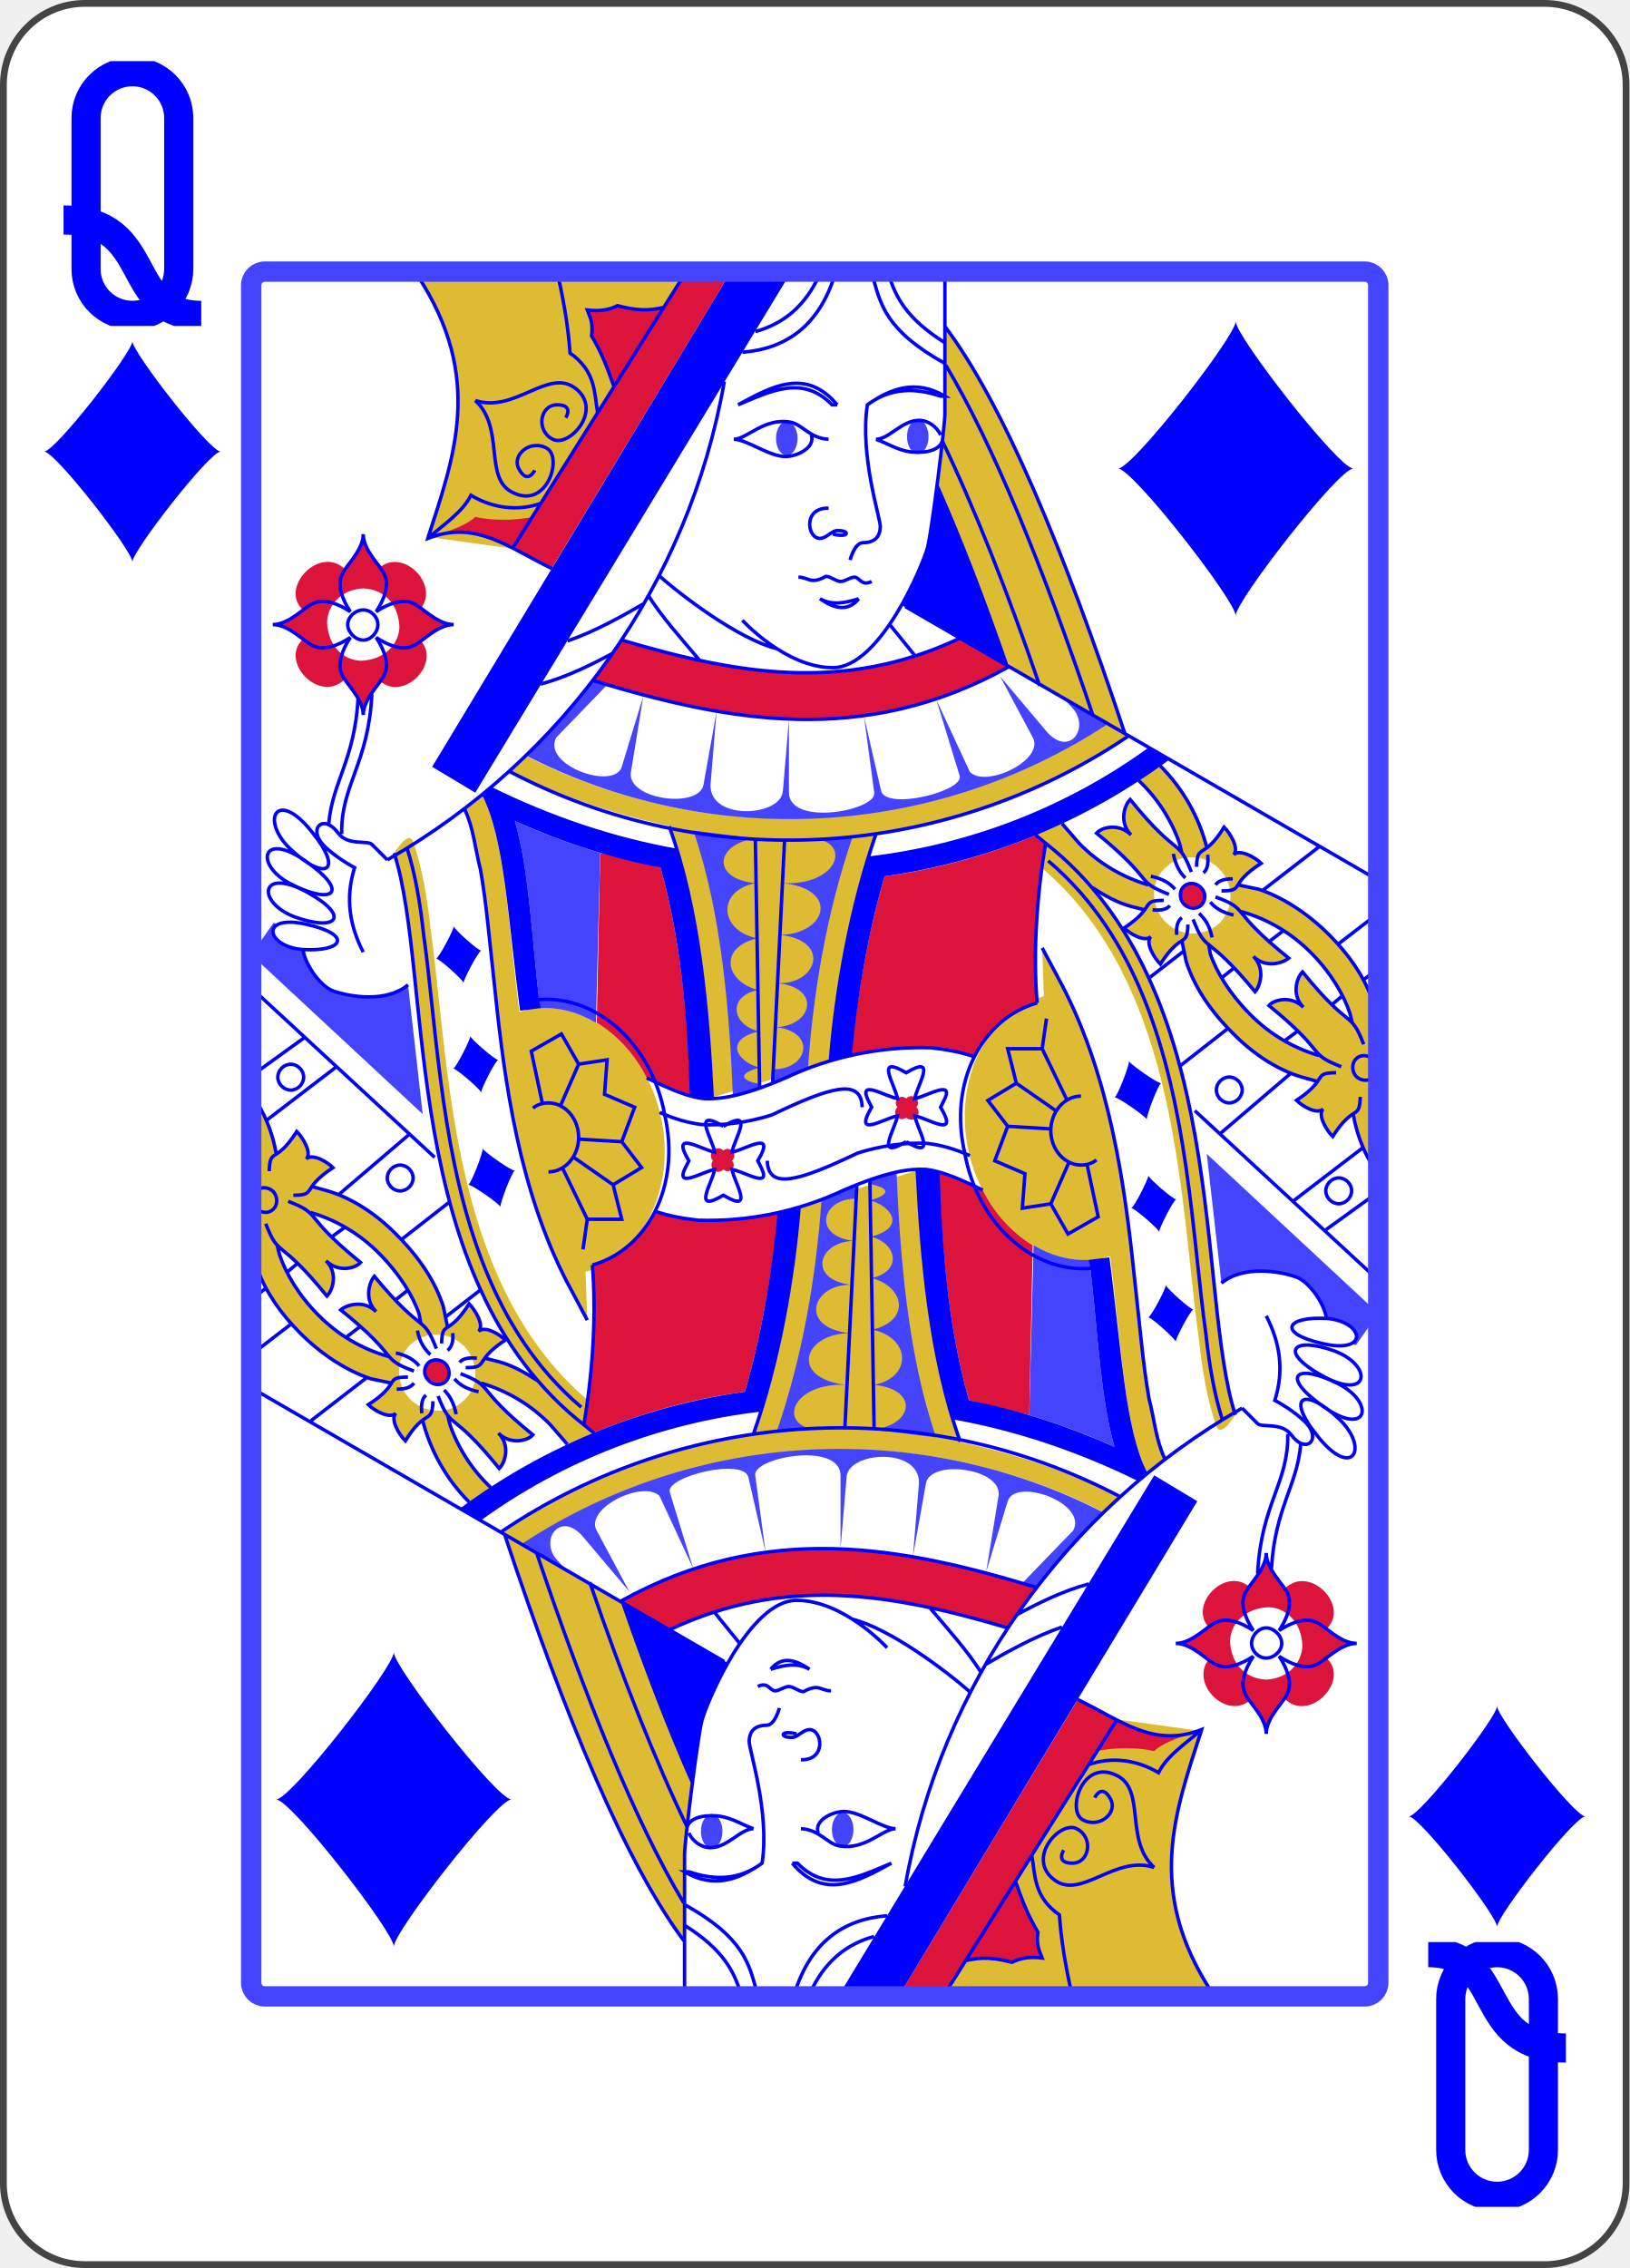
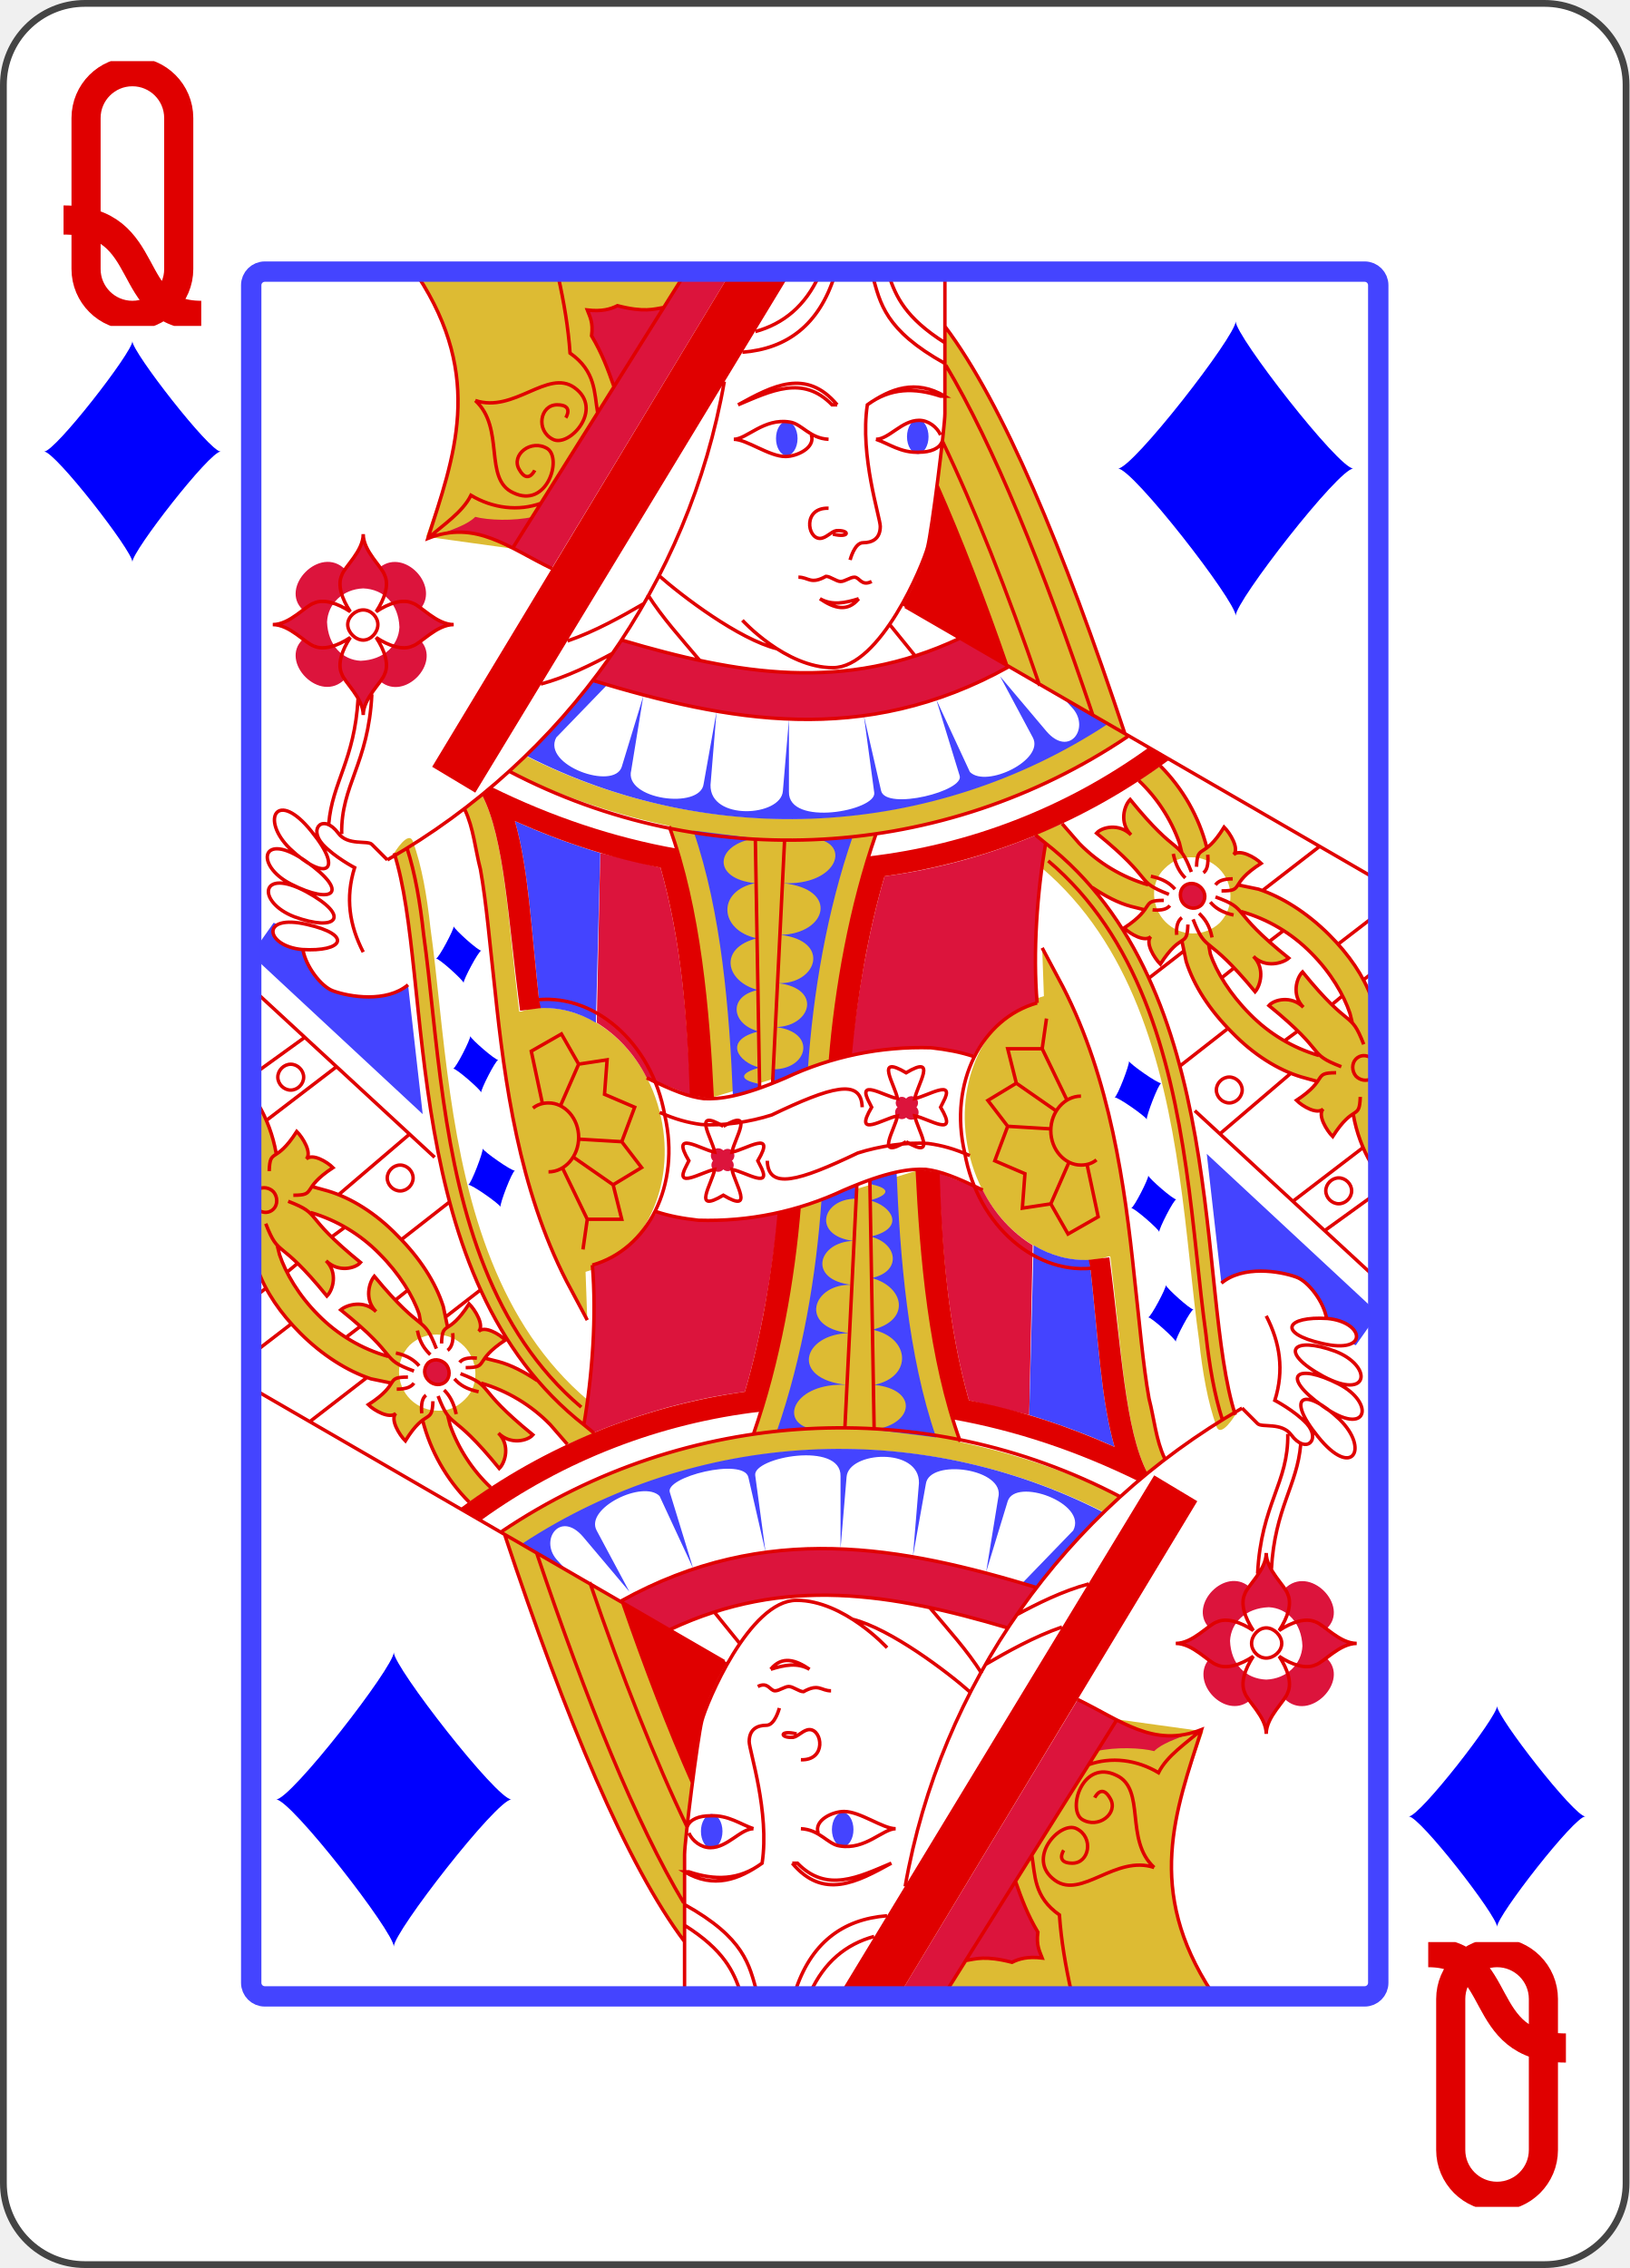
<svg xmlns="http://www.w3.org/2000/svg" viewBox="-120 -167 240 334">
  <rect width="239" height="333" x="-119.5" y="-166.5" rx="12" ry="12" stroke="#444" fill="#fff" fill-opacity="1" stroke-width="1" />
  <symbol id="Rqd" viewBox="-500 -500 1000 1000" preserveAspectRatio="xMinYMid" opacity="0.8">
-     <path d="m-260 100c350 0 220 360 520 360M-175 0V-285a175 175 0 01350 0V285a175 175 0 01-350 0z" stroke="#0000FF" fill="none" fill-opacity="1" stroke-width="110" />
+     <path d="m-260 100c350 0 220 360 520 360M-175 0V-285a175 175 0 01350 0V285a175 175 0 01-350 0z" stroke="#E00000" fill="none" fill-opacity="1" stroke-width="110" />
  </symbol>
  <symbol id="S0qd" viewBox="-600 -600 1200 1200" preserveAspectRatio="xMinYMid" opacity="0.8">
    <path d="M0-500C-100-250-355-100-355 185a150 150 0 00300 0 10 10 0 0120 0c0 200-50 215-95 315H130C85 400 35 385 35 185a10 10 0 0120 0 150 150 0 00300 0C355-100 100-250 0-500" fill="blue" fill-opacity="1" />
  </symbol>
  <symbol id="S1qd" viewBox="-600 -600 1200 1200" preserveAspectRatio="xMinYMid" opacity="0.8">
    <path d="m0-300c0-100 100-200 200-200S400-400 400-250C400 0 0 400 0 500 0 400-400 0-400-250c0-150 100-250 200-250S0-400 0-300" fill="blue" fill-opacity="1" />
  </symbol>
  <symbol id="S2qd" viewBox="-600 -600 1200 1200" preserveAspectRatio="xMinYMid" opacity="0.8">
    <path d="m-400 0C-350 0 0-450 0-500 0-450 350 0 400 0 350 0 0 450 0 500 0 450-350 0-400 0" fill="blue" fill-opacity="1" />
  </symbol>
  <symbol id="S3qd" viewBox="-600 -600 1200 1200" preserveAspectRatio="xMinYMid" opacity="0.8">
    <path d="M40 150a10 10 0 0120 0A210 210 0 10135-50 10 10 0 01120-65a210 210 0 10-220 0 10 10 0 01-15 15 210 210 0 1075 200 10 10 0 0120 0c0 250 0 250-100 350H130C30 400 30 400 30 150" fill="blue" fill-opacity="1" />
  </symbol>
  <use href="#Rqd" height="39" x="-120" y="-158" />
  <use href="#S2qd" height="39" x="-120" y="-120" />
  <g transform="rotate(180)">
    <use href="#Rqd" height="39" x="-120" y="-158" />
    <use href="#S2qd" height="39" x="-120" y="-120" />
  </g>
  <g transform="scale(-1,1)">
    <symbol id="goqd" viewBox="0 0 1300 2000" preserveAspectRatio="xMinYMid" opacity="0.8">
      <path d="M798 0 996 317l101-14c-32-92-68-184 10-303ZM495 59c-67 89-137 256-209 474l15-9-18 11c90 62 189 99 292 113 29 83 46 178 53 264l138 42c4-101 14-219 49-315h-2c63-13 126-34 188-64l-19-18A674 674 0 01307 520l116-67c27-78 54-148 81-209-5-37-9-76-9-84ZM245 569a207 207 0 00-54 95c-5-4-11-10-20-24-7 7-18 25-11 32-7-7-25 3-32 10 19 12 24 20 27 25l-24 5c-27 9-56 27-82 53-23 23-40 48-49 73v38 155a171 171 0 0022-57c5 2 12 8 23 25 7-7 18-25 11-32 7 7 24-3 31-10A76 76 0 0163 935l18-5c27-8 56-26 81-52 26-26 44-54 53-82l5-24c5 3 12 7 25 27 7-7 18-25 11-32 7 7 24-3 31-10-14-9-20-16-24-21l16-4c15-4 30-12 45-22-155 181-124 483-166 612 0 0 17 28 22 13 10-28 16-62 20-99 8-57 13-124 23-193 19-132 56-268 160-356l7-38-31-13-20 23c-23 23-49 39-80 47 10-9 13-21 60-59-6-7-26-12-40 2 14-14 8-34 1-41-39 49-51 51-60 62l3-12a184 184 0 0147-72Zm787 34c-26 50-30 145-43 251h-2l-10-3c-70-11-139 48-154 133-14 80 25 154 89 172l-2 56 24-45c55-107 72-231 83-337 6-53 10-102 17-141 6-23 8-48 18-69ZM210 675c11 0 21 4 30 13 18 17 15 46-1 62a45 45 0 01-63 1 45 45 0 011-63 46 46 0 0133-13Zm-58 63c-8 9-17 22-56 54 7 6 27 12 41-2-14 14-8 34-2 41 32-39 46-48 54-55l-2 11c-7 21-23 47-46 70s-49 39-69 44l-11 3c8-8 14-21 58-57-6-7-26-12-40 2 14-14 8-34 1-41-37 46-49 50-58 59 10-32 25-58 48-81a184 184 0 0182-48Z" fill="#db3" fill-opacity="1" />
    </symbol>
    <symbol id="reqd" viewBox="0 0 1300 2000" preserveAspectRatio="xMinYMid" opacity="0.8">
      <path d="M746 0 952 341l44-24L798 0ZM875 35c-31 8-42 4-54 2l58 92c7-20 14-39 26-59-2-16 2-22 5-30-17 2-27-1-35-5Zm165 245c-15 4-45 5-67 0l23 37c27-14 53-24 84-17-15-6-31-11-40-20Zm130 20c0 14-11 28-20 38-28-21-68 21-47 48-10 8-24 19-38 19 14 0 28 11 38 19-23 26 19 70 47 47 8 10 20 24 20 39 0-16 14-31 21-42 29 30 77-20 49-46 10-8 22-17 35-17-13 0-25-9-35-17 28-26-20-76-49-47-7-10-21-25-21-41Zv63c24 1 41 18 42 39-1 27-18 44-39 45-27-1-44-18-45-39 1-27 18-44 42-45ZM478 422l-57 32c169 94 327 63 482 16-11-15-22-30-32-47h-1c-135 40-258 61-392-1ZM391 650l-13 8c10 58 15 127 10 186 32 9 57 31 74 61a295 295 0 0168-10c23 0 48 3 74 10-7-67-20-144-39-208-60-8-118-24-174-47Zm504 20-70 17c-24 85-31 173-35 264l51-20c14-28 35-50 58-64ZM208 705a14 15 45 00-10 5 14 15 45 00-1 20 14 15 45 0021-1 14 15 45 001-20ZM540 955a1 1 0 00-12 10 1 1 0 0012 12 1 1 0 0010-12 1 1 0 00-10-10Z" fill="#dc143c" fill-opacity="1" />
    </symbol>
    <symbol id="buqd" viewBox="0 0 1300 2000" preserveAspectRatio="xMinYMid" opacity="0.8">
      <path d="M526 167a13 20 0 00-12 20 13 20 0 0012 20 13 20 0 0013-20 13 20 0 00-13-20Zm153 2a13 20 0 00-13 20 13 20 0 0013 20 13 20 0 0012-20 13 20 0 00-12-20ZM332 506l-25 15a672 672 0 00674 36c-28-26-53-55-78-87l-16 5 59 61c17 32-67 62-76 34l-25-82 14 86c9 34-80 46-84 16l-15-84 7 85c1 42-82 37-84 7l-7-83v84c1 41-102 22-99 1l12-89-20 87c-6 23-98 0-91-18l27-88-39 84c-19 19-87-14-73-40l38-71-54 64c-26 30-50-3-31-26l9-10ZM994 633c-33 15-66 27-99 37l5 197c20-12 42-18 65-17 10-90 13-162 29-217ZM787 644l-72 9c47 7 51 47 0 52 45 9 42 55-2 64 45 11 37 50-1 60 35 7 31 40-1 48 42 10 24 36-1 42 22 6 26 14 0 19v5l31 9c4-97 13-213 46-308Zm-185 7c30 87 46 181 52 270l40 17V921c-40 0-51-43-3-49-41-1-54-45-2-51-45 2-63-49-3-56-54-1-69-53-3-60-61 3-79-43-41-51-13 0-27-1-40-3Zm672 100-5 2c14 7 2 26-29 29-3 19-21 43-35 48-19 7-62 14-87-7l-17 150 199-185Z" fill="#44f" fill-opacity="1" />
    </symbol>
    <symbol id="baqd" viewBox="0 0 1300 2000" preserveAspectRatio="xMinYMid" opacity="0.8">
-       <path d="M1032 603c-26 50-30 144-44 250l-24-3 2-10c9-80 12-152 28-207-56 25-112 43-169 54-24 85-31 173-34 264l-26 4c4-93 13-199 41-290 73-13 145-37 216-72ZM259 548A690 690 0 00584 674c24 76 38 161 44 238l-25-7c-6-67-19-144-38-208A722 722 0 01235 562l24-14ZM504 246l10 70c3 10 13 38 30 67L424 453c26-79 53-149 80-209ZM746 0l344 570-50 30L676 0Z" fill="#0000FF" fill-opacity="1" />
+       <path d="M1032 603c-26 50-30 144-44 250l-24-3 2-10c9-80 12-152 28-207-56 25-112 43-169 54-24 85-31 173-34 264l-26 4c4-93 13-199 41-290 73-13 145-37 216-72ZM259 548A690 690 0 00584 674c24 76 38 161 44 238l-25-7c-6-67-19-144-38-208A722 722 0 01235 562l24-14ZM504 246l10 70c3 10 13 38 30 67L424 453c26-79 53-149 80-209ZM746 0l344 570-50 30L676 0Z" fill="#E00000" fill-opacity="1" />
    </symbol>
    <symbol id="deqd" viewBox="0 0 1300 2000" preserveAspectRatio="xMinYMid" opacity="1">
-       <path d="m1170 388c9 0 18 8 18 17s-9 18-18 18-17-9-17-18 8-17 17-17m-630 617c-37 22-13-14-10-30-16 3-52 27-30-10l-3-6c-15-28 18-7 33-4-3-16-27-52 10-30 37-22 13 14 10 30 16-3 49-25 32 6l-2 4c22 37-14 13-30 10 3 16 27 52-10 30m-487 57c0 8-7 15-15 15-8 0-15-7-15-15 0-8 7-15 15-15 8 0 15 7 15 15m127-117c0 8-7 15-15 15-8 0-15-7-15-15 0-8 7-15 15-15 8 0 15 7 15 15m470-760c-5 15 17 25 30 25 19 0 45-20 60-20m-110 0c22-1 31-18 45-20 30-5 50 20 65 20m-242 2c3 9 14 13 27 13 21 1 35-10 50-15m-75-5c4-9 14-17 25-17 20 0 35 22 50 22m20 185c13 16 29 11 45 0-14 8-29 5-45 0m-15-20c12 6 14-5 20-5 5 0 11 5 16 5s12-6 17-6c18 10 20 1 32 1m-35-80c30-1 25 35 10 35-7 0-13-8-19-9-16-1-16 9 4 4m-5-150c36-43 75-22 115 0-38-16-75-35-109 0h-6m-15 180s-5-20-15-20-20-4-20-19c0-10 24-82 15-141-27-19-56-30-90-10h5c30-10 58-10 85 10m-90-72c46-29 57-54 65-78m-65 102c70-39 75-70 84-102m62 0c16 35 41 56 74 65m-92-65c18 57 55 85 107 89m446 402c4 71 30 97 34 145m-50-150c4 81 36 105 35 162m32-218c10-3 28-25 48-25-20 0-38-22-48-25-11-5-27 0-42 10 10-15 15-31 10-42-3-10-25-28-25-48 0 20-22 38-25 48-5 11 0 27 10 42-15-10-31-15-42-10-10 3-28 25-48 25 20 0 38 22 48 25 11 5 27 0 42-10-10 15-15 31-10 42 3 10 25 28 25 48 0-20 22-38 25-48 5-11 0-27-10-42 15 10 31 15 42 10m-347 8c24 13 54 28 84 36m-119-93c24 14 56 32 88 43m-374-19-30 37m311-72c-17 27-39 51-60 76m-90-13c44-11 110-61 137-85m-332-348v160c0 15 15 135 20 155s55 140 110 140 105-55 105-55m-307 53c27-78 54-148 81-209m-119 232c38-111 76-207 113-284m-175 319c59-175 116-315 171-407m-208 428c72-217 142-384 209-473m-393 701 17 13m40 30 15 12m-113-152 66 51m91 70 40 31m-164 111 82 70m-176-186 9 7m25 19 12 10m40 31 15 11m78 60m-179-202 39 30m128 98 55 43m-212 95 81 62m-91-5 54 39m-54-77a171 171 0 0021-57m338-338-20 23a184 184 0 01-80 48m-39-37 3-12a184 184 0 0147-72m-25-17a207 207 0 00-54 95m72 72 16-4c15-4 30-12 45-22m-169-3-24 5c-27 9-56 27-82 53-23 23-40 48-49 73m63 97 18-5c27-8 56-26 81-52 26-26 44-54 53-82l5-24m-31 4-2 11c-7 21-23 47-46 70a184 184 0 01-80 48m-39-37 3-12c7-21 22-47 45-70a184 184 0 0181-48m-116 180c41-16 14-14 84-71-6-7-26-12-40 2 14-14 8-34 1-41-57 70-55 43-71 84m4 61c1 28 7 7 32 46 7-7 18-25 11-32 7 7 24-3 31-10-38-25-18-32-46-32m-41-17c6-4 13-4 18 1 5 5 5 14 0 20-5 5-12 6-18 3m235-214c41-16 14-14 84-71-6-7-26-12-40 2 14-14 8-34 1-41-57 70-55 43-71 84m-2 55c-16 41-14 14-72 84-6-7-12-27 2-41-14 14-34 8-41 2 71-57 44-56 85-71m-7-7c-28 0-7-7-46-32 7-7 25-17 32-10-7-7 4-25 11-32 24 39 31 18 32 46m10 67c1 28 7 7 32 46 7-7 18-25 11-32 7 7 24-3 31-10-38-25-18-32-46-32m-25-26c6-6 11-14 14-28m-2 41c6-7 14-12 28-15m-69 30c-5 6-13 12-27 15m40-2c-6 6-12 13-15 28m10-75c-4-3-6-9-5-21m-9 35c-3-4-8-7-20-7m73 31c3 4 9 6 20 5m-34 9c4 3 7 9 6 20m-8-36c-6 6-15 7-21 1-5-6-5-14 1-20 6-6 15-6 20-1 5 5 5 14 0 20m652 276 50-3m-40 53 46-32m-16 72 29-60m-19-120 20-35 35 20-13 61m-21 2-21-48-33-5 3 40-35 15 15 40-23 30 33 20-10 40h40l5 35m40-90c-19 0-35-18-35-40s16-40 35-40c7 0 13 2 18 6m-147 5c-18 8-33 12-48 14-25 2-57-3-82-11-69-33-104-43-105-9m250-34c-31 15-49 22-66 24-18 1-44-2-95-24a370 370 0 00-169-35c-18 2-34 5-49 10m125 72m653-196c-3 19-21 43-35 48-19 7-62 14-87-7m117-70c55-13 49 25 6 29-48 3-59-17-6-29m1-38c54-29 58 12 14 29-49 18-67 0-14-29m0-35c52-37 61 4 18 26-49 25-69 10-18-26m-6-35c40-50 60-14 25 20-40 38-64 28-25-20m-88 33 18-18c5-5 28 2 39-13 17-23 35-6 18 13-14 15-37 27-37 27 11 35 6 67-10 98m-300-362c-135 40-258 61-392-2m-57 33c169 94 327 63 482 16m-5-311c4-23 2-48 32-69 2-29 7-59 14-90m-123 37c12 2 23 6 54-2 8 4 18 7 35 5-3 8-7 14-5 30-12 20-19 39-26 59m84 135c27 10 57 6 82-9 10 20 32 34 50 50m-55-160c-35 32-9 91-44 107-39 19-57-39-40-51 19-12 43 7 33 24-10 18-18 1-18 1m69-81c-45 15-84-37-115-15-35 25 6 70 25 60 20-10 15-40-5-40s-10 15-10 15m6 63m19 30m19 30m18 29-199-317m153 340c50-24 88-57 144-35-30-94-66-186 12-305m-532 648c29 83 46 178 53 264m187-273c-35 96-45 214-50 316m-84-301 14 284m20-285-5 291m-427-409c214 144 490 160 718 40m-250-452c41 234 185 437 391 555m-984 644c46-143 4-495 221-664l11-9m-12 9c10 58 15 127 10 186m731-179c-9 28-15 62-19 99-8 57-13 124-23 193-19 132-56 268-160 356m-7-101 24-45c55-107 72-231 83-337 6-53 10-102 17-141 6-23 8-48 18-69m-664 224c64 18 103 92 84 174-15 85-84 144-154 133m-113-182-210 194m546-779-546 316" stroke="#0000FF" fill="none" fill-opacity="1" stroke-width="4" />
+       <path d="m1170 388c9 0 18 8 18 17s-9 18-18 18-17-9-17-18 8-17 17-17m-630 617c-37 22-13-14-10-30-16 3-52 27-30-10l-3-6c-15-28 18-7 33-4-3-16-27-52 10-30 37-22 13 14 10 30 16-3 49-25 32 6l-2 4c22 37-14 13-30 10 3 16 27 52-10 30m-487 57c0 8-7 15-15 15-8 0-15-7-15-15 0-8 7-15 15-15 8 0 15 7 15 15m127-117c0 8-7 15-15 15-8 0-15-7-15-15 0-8 7-15 15-15 8 0 15 7 15 15m470-760c-5 15 17 25 30 25 19 0 45-20 60-20m-110 0c22-1 31-18 45-20 30-5 50 20 65 20m-242 2c3 9 14 13 27 13 21 1 35-10 50-15m-75-5c4-9 14-17 25-17 20 0 35 22 50 22m20 185c13 16 29 11 45 0-14 8-29 5-45 0m-15-20c12 6 14-5 20-5 5 0 11 5 16 5s12-6 17-6c18 10 20 1 32 1m-35-80c30-1 25 35 10 35-7 0-13-8-19-9-16-1-16 9 4 4m-5-150c36-43 75-22 115 0-38-16-75-35-109 0h-6m-15 180s-5-20-15-20-20-4-20-19c0-10 24-82 15-141-27-19-56-30-90-10h5c30-10 58-10 85 10m-90-72c46-29 57-54 65-78m-65 102c70-39 75-70 84-102m62 0c16 35 41 56 74 65m-92-65c18 57 55 85 107 89m446 402c4 71 30 97 34 145m-50-150c4 81 36 105 35 162m32-218c10-3 28-25 48-25-20 0-38-22-48-25-11-5-27 0-42 10 10-15 15-31 10-42-3-10-25-28-25-48 0 20-22 38-25 48-5 11 0 27 10 42-15-10-31-15-42-10-10 3-28 25-48 25 20 0 38 22 48 25 11 5 27 0 42-10-10 15-15 31-10 42 3 10 25 28 25 48 0-20 22-38 25-48 5-11 0-27-10-42 15 10 31 15 42 10m-347 8c24 13 54 28 84 36m-119-93c24 14 56 32 88 43m-374-19-30 37m311-72c-17 27-39 51-60 76m-90-13c44-11 110-61 137-85m-332-348v160c0 15 15 135 20 155s55 140 110 140 105-55 105-55m-307 53c27-78 54-148 81-209m-119 232c38-111 76-207 113-284m-175 319c59-175 116-315 171-407m-208 428c72-217 142-384 209-473m-393 701 17 13m40 30 15 12m-113-152 66 51m91 70 40 31m-164 111 82 70m-176-186 9 7m25 19 12 10m40 31 15 11m78 60m-179-202 39 30m128 98 55 43m-212 95 81 62m-91-5 54 39m-54-77a171 171 0 0021-57m338-338-20 23a184 184 0 01-80 48m-39-37 3-12a184 184 0 0147-72m-25-17a207 207 0 00-54 95m72 72 16-4c15-4 30-12 45-22m-169-3-24 5c-27 9-56 27-82 53-23 23-40 48-49 73m63 97 18-5c27-8 56-26 81-52 26-26 44-54 53-82l5-24m-31 4-2 11c-7 21-23 47-46 70a184 184 0 01-80 48m-39-37 3-12c7-21 22-47 45-70a184 184 0 0181-48m-116 180c41-16 14-14 84-71-6-7-26-12-40 2 14-14 8-34 1-41-57 70-55 43-71 84m4 61c1 28 7 7 32 46 7-7 18-25 11-32 7 7 24-3 31-10-38-25-18-32-46-32m-41-17c6-4 13-4 18 1 5 5 5 14 0 20-5 5-12 6-18 3m235-214c41-16 14-14 84-71-6-7-26-12-40 2 14-14 8-34 1-41-57 70-55 43-71 84m-2 55c-16 41-14 14-72 84-6-7-12-27 2-41-14 14-34 8-41 2 71-57 44-56 85-71m-7-7c-28 0-7-7-46-32 7-7 25-17 32-10-7-7 4-25 11-32 24 39 31 18 32 46m10 67c1 28 7 7 32 46 7-7 18-25 11-32 7 7 24-3 31-10-38-25-18-32-46-32m-25-26c6-6 11-14 14-28m-2 41c6-7 14-12 28-15m-69 30c-5 6-13 12-27 15m40-2c-6 6-12 13-15 28m10-75c-4-3-6-9-5-21m-9 35c-3-4-8-7-20-7m73 31c3 4 9 6 20 5m-34 9c4 3 7 9 6 20m-8-36c-6 6-15 7-21 1-5-6-5-14 1-20 6-6 15-6 20-1 5 5 5 14 0 20m652 276 50-3m-40 53 46-32m-16 72 29-60m-19-120 20-35 35 20-13 61m-21 2-21-48-33-5 3 40-35 15 15 40-23 30 33 20-10 40h40l5 35m40-90c-19 0-35-18-35-40s16-40 35-40c7 0 13 2 18 6m-147 5c-18 8-33 12-48 14-25 2-57-3-82-11-69-33-104-43-105-9m250-34c-31 15-49 22-66 24-18 1-44-2-95-24a370 370 0 00-169-35c-18 2-34 5-49 10m125 72m653-196c-3 19-21 43-35 48-19 7-62 14-87-7m117-70c55-13 49 25 6 29-48 3-59-17-6-29m1-38c54-29 58 12 14 29-49 18-67 0-14-29m0-35c52-37 61 4 18 26-49 25-69 10-18-26m-6-35c40-50 60-14 25 20-40 38-64 28-25-20m-88 33 18-18c5-5 28 2 39-13 17-23 35-6 18 13-14 15-37 27-37 27 11 35 6 67-10 98m-300-362c-135 40-258 61-392-2m-57 33c169 94 327 63 482 16m-5-311c4-23 2-48 32-69 2-29 7-59 14-90m-123 37c12 2 23 6 54-2 8 4 18 7 35 5-3 8-7 14-5 30-12 20-19 39-26 59m84 135c27 10 57 6 82-9 10 20 32 34 50 50m-55-160c-35 32-9 91-44 107-39 19-57-39-40-51 19-12 43 7 33 24-10 18-18 1-18 1m69-81c-45 15-84-37-115-15-35 25 6 70 25 60 20-10 15-40-5-40s-10 15-10 15m6 63m19 30m19 30m18 29-199-317m153 340c50-24 88-57 144-35-30-94-66-186 12-305m-532 648c29 83 46 178 53 264m187-273c-35 96-45 214-50 316m-84-301 14 284m20-285-5 291m-427-409c214 144 490 160 718 40m-250-452c41 234 185 437 391 555m-984 644c46-143 4-495 221-664l11-9m-12 9c10 58 15 127 10 186m731-179c-9 28-15 62-19 99-8 57-13 124-23 193-19 132-56 268-160 356m-7-101 24-45c55-107 72-231 83-337 6-53 10-102 17-141 6-23 8-48 18-69m-664 224c64 18 103 92 84 174-15 85-84 144-154 133m-113-182-210 194m546-779-546 316" stroke="#E00000" fill="none" fill-opacity="1" stroke-width="4" />
      <use href="#S2qd" height="80" x="1140" y="552" transform="rotate(10)" />
      <use href="#S2qd" height="80" x="1155" y="660" transform="rotate(11)" />
      <use href="#S2qd" height="85" x="1240" y="660" transform="rotate(17)" />
    </symbol>
    <use href="#goqd" width="165" height="261" x="-82" y="-130" />
    <use href="#goqd" width="165" height="261" x="-82" y="-130" transform="rotate(180)" />
    <use href="#reqd" width="165" height="261" x="-82" y="-130" />
    <use href="#reqd" width="165" height="261" x="-82" y="-130" transform="rotate(180)" />
    <use href="#buqd" width="165" height="261" x="-82" y="-130" />
    <use href="#buqd" width="165" height="261" x="-82" y="-130" transform="rotate(180)" />
    <use href="#baqd" width="165" height="261" x="-82" y="-130" />
    <use href="#baqd" width="165" height="261" x="-82" y="-130" transform="rotate(180)" />
    <use href="#deqd" width="165" height="261" x="-82" y="-130" />
    <use href="#deqd" width="165" height="261" x="-82" y="-130" transform="rotate(180)" />
    <use href="#S2qd" height="52" x="-88" y="-124" />
    <use href="#S2qd" height="52" x="-88" y="-124" transform="rotate(180)" />
    <rect width="166" height="254" x="-83" y="-127" rx="2" ry="2" stroke="#44f" fill="none" fill-opacity="1" stroke-width="3" />
  </g>
</svg>
